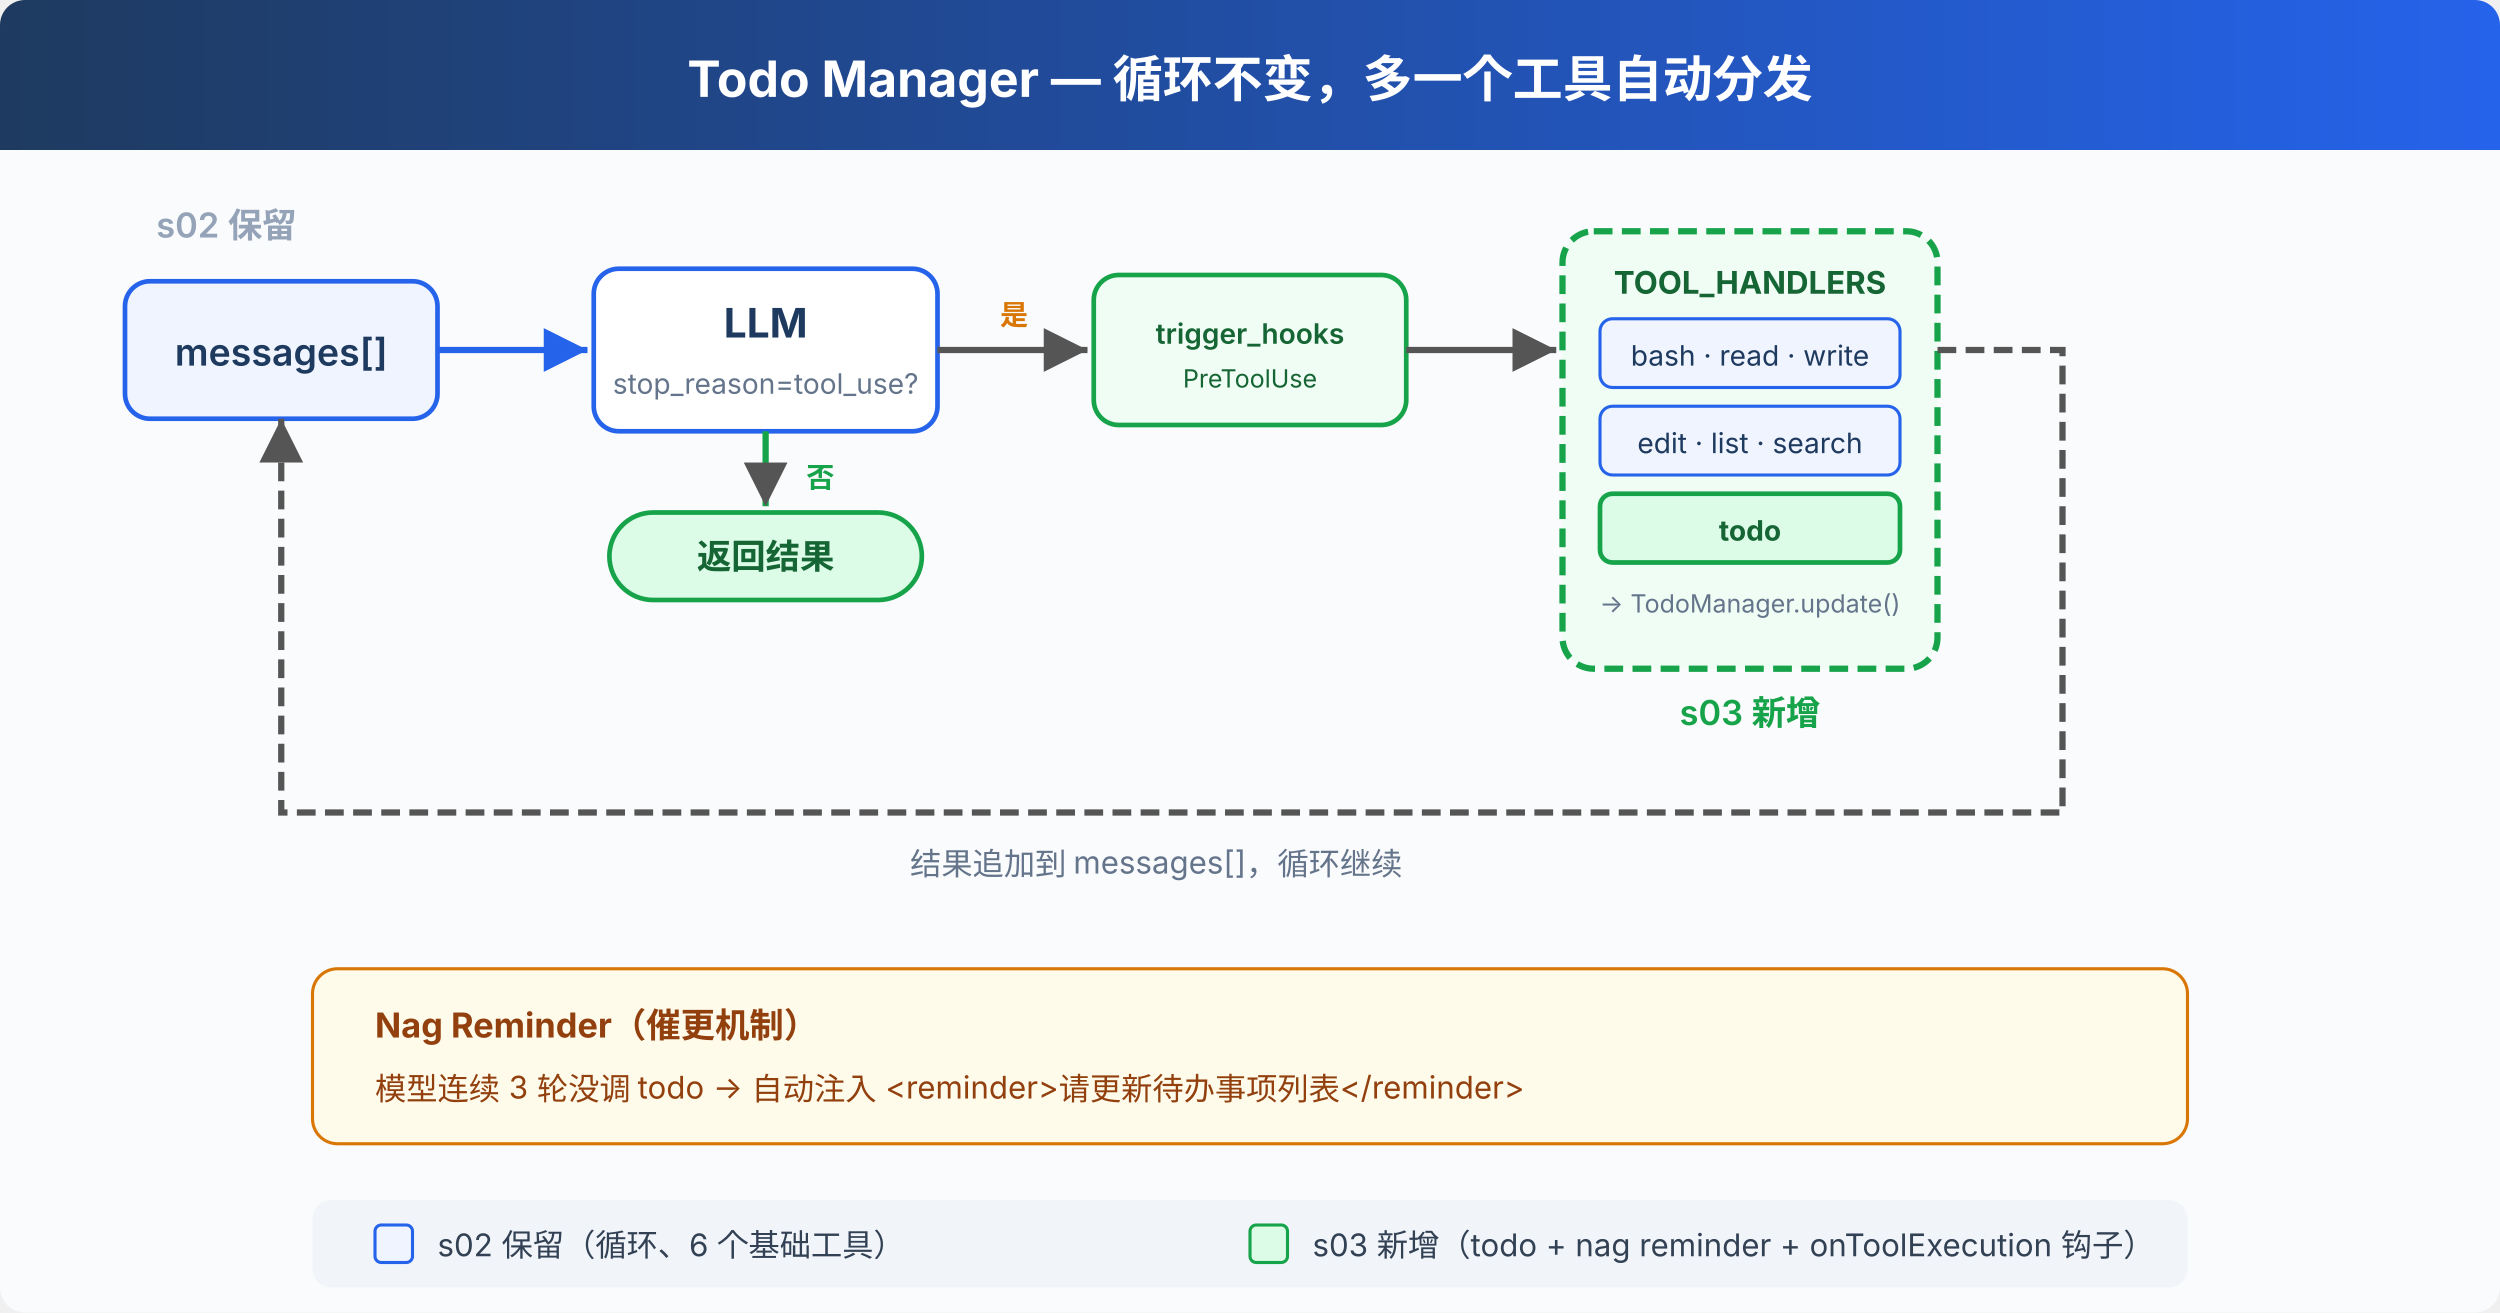
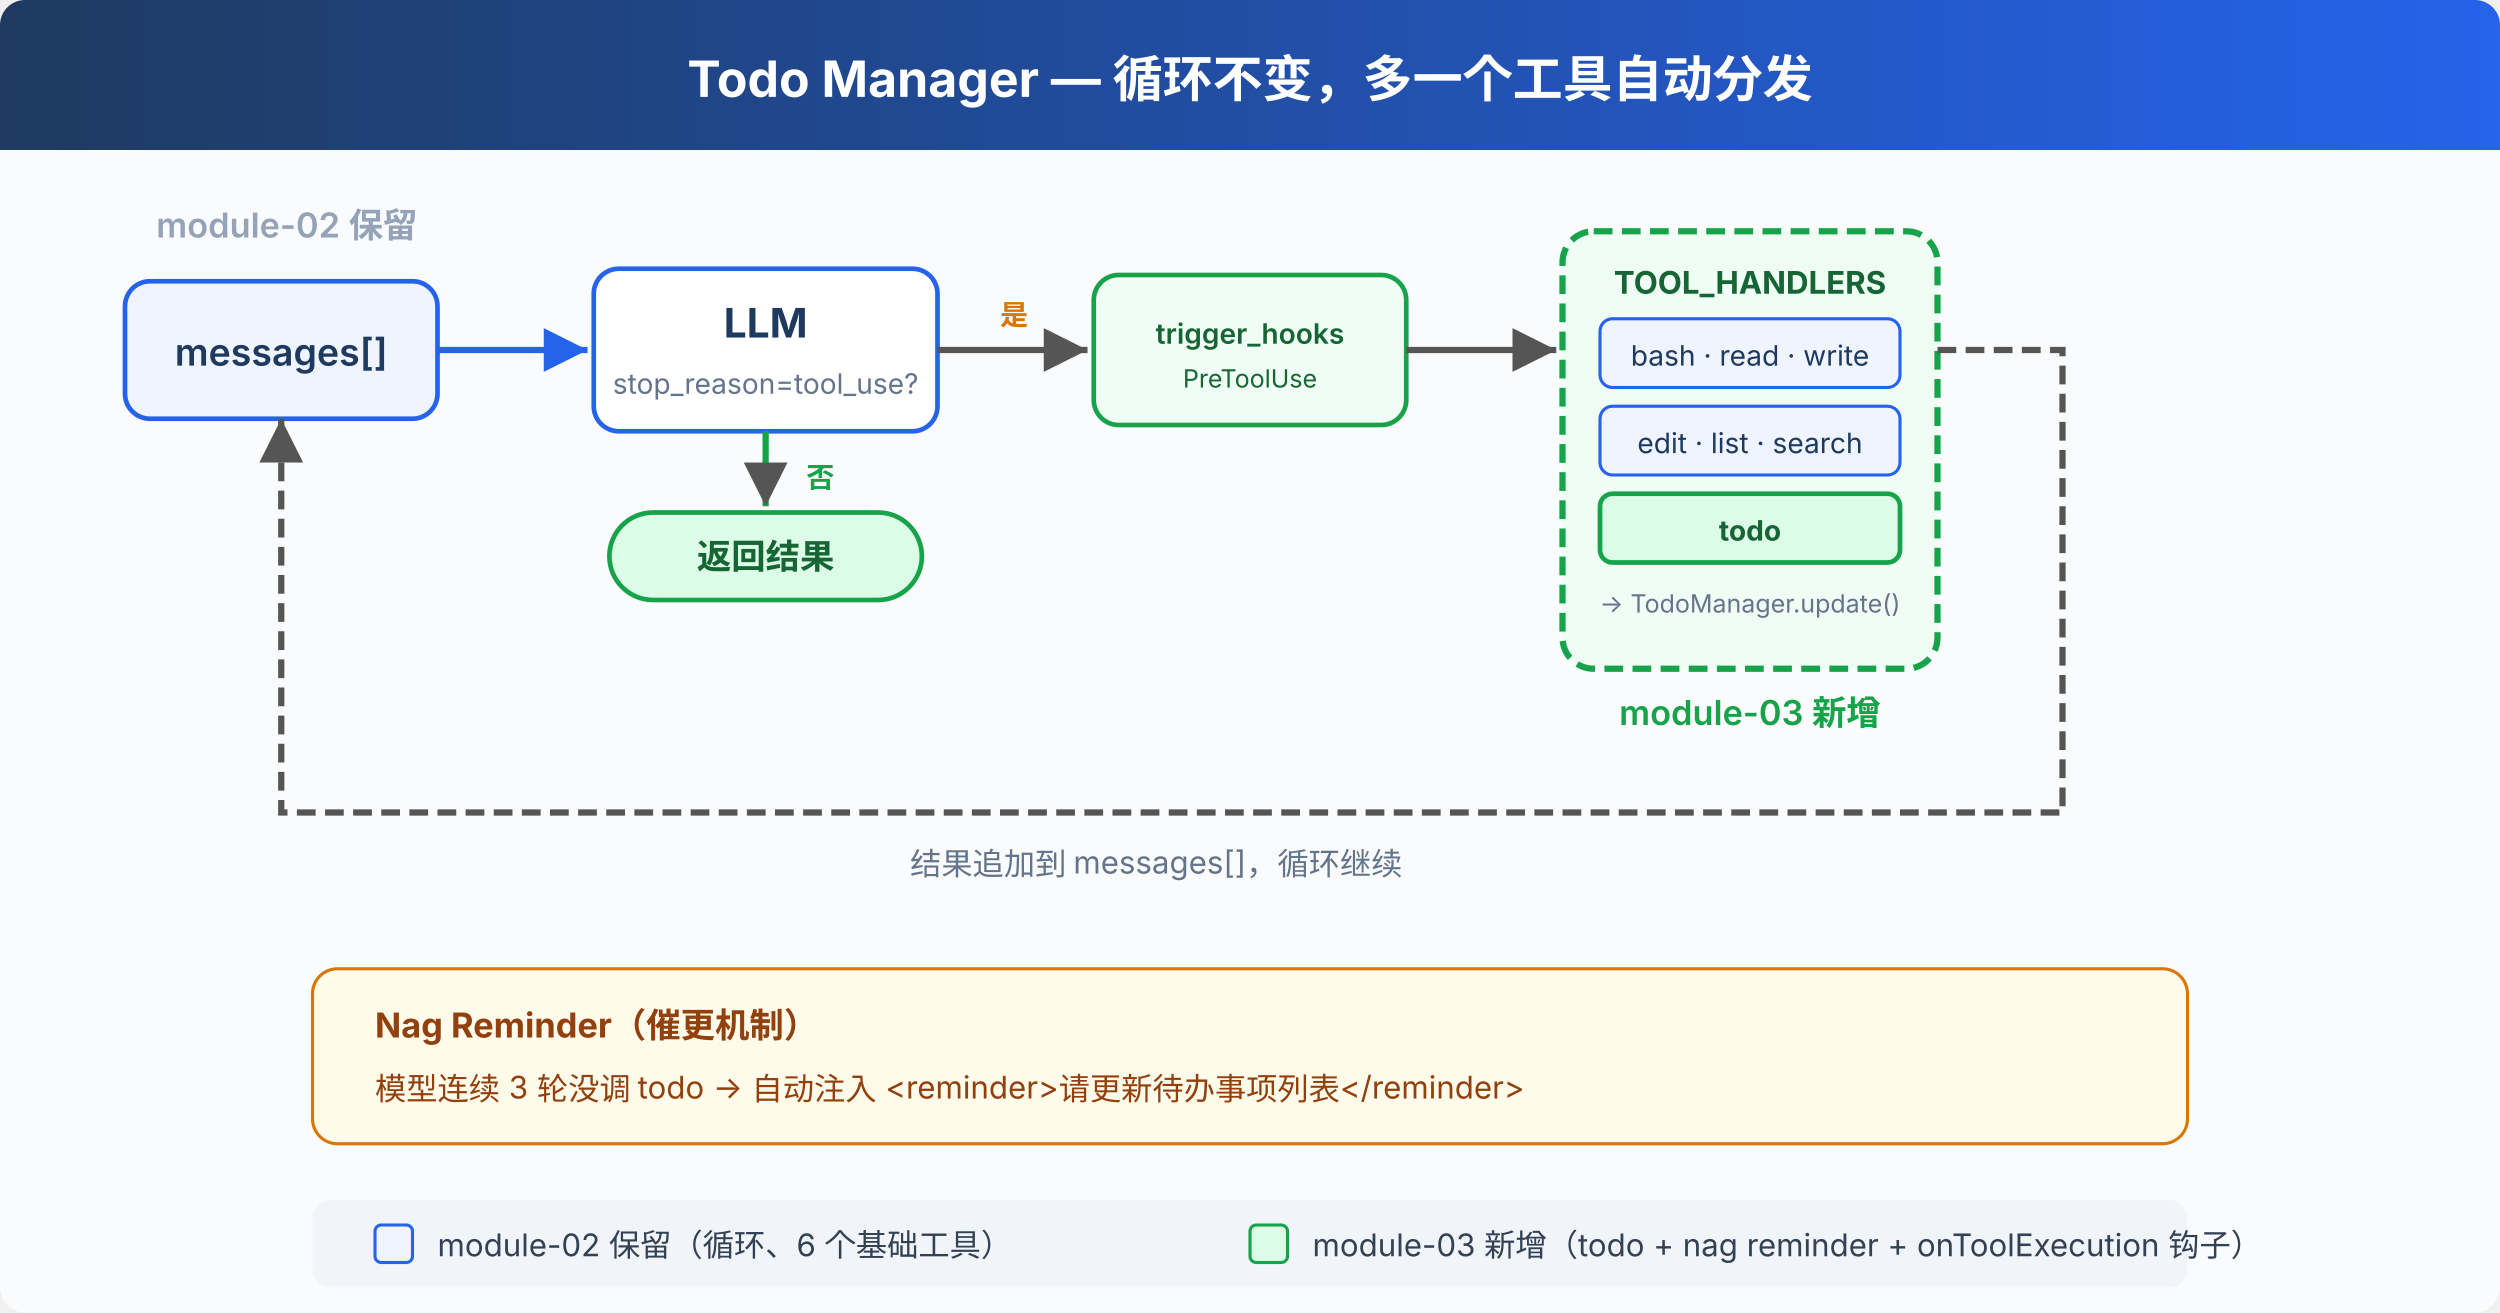
<svg xmlns="http://www.w3.org/2000/svg" viewBox="0 0 800 420" font-family="system-ui, -apple-system, sans-serif">
  <defs>
    <marker id="arrow" viewBox="0 0 10 10" refX="10" refY="5" markerWidth="7" markerHeight="7" orient="auto-start-reverse">
      <path d="M 0 0 L 10 5 L 0 10 z" fill="#555" />
    </marker>
    <marker id="arrow-blue" viewBox="0 0 10 10" refX="10" refY="5" markerWidth="7" markerHeight="7" orient="auto-start-reverse">
      <path d="M 0 0 L 10 5 L 0 10 z" fill="#2563eb" />
    </marker>
    <marker id="arrow-green" viewBox="0 0 10 10" refX="10" refY="5" markerWidth="7" markerHeight="7" orient="auto-start-reverse">
      <path d="M 0 0 L 10 5 L 0 10 z" fill="#16a34a" />
    </marker>
    <linearGradient id="header" x1="0" y1="0" x2="1" y2="0">
      <stop offset="0%" stop-color="#1e3a5f" />
      <stop offset="100%" stop-color="#2563eb" />
    </linearGradient>
  </defs>
  <rect width="800" height="420" fill="#fafbfc" rx="8" />
  <rect x="0" y="0" width="800" height="48" fill="url(#header)" rx="8" />
  <rect x="0" y="40" width="800" height="8" fill="url(#header)" />
  <text x="400" y="31" fill="#fff" font-size="16" font-weight="700" text-anchor="middle">Todo Manager — 循环不变，多一个工具自动分发</text>
-   <text x="50" y="76" fill="#94a3b8" font-size="11" font-weight="600">s02 保留</text>
+   <text x="50" y="76" fill="#94a3b8" font-size="11" font-weight="600">module-02 保留</text>
  <rect x="40" y="90" width="100" height="44" rx="8" fill="#f0f4ff" stroke="#2563eb" stroke-width="1.5" />
  <text x="90" y="117" fill="#1e3a5f" font-size="12" font-weight="600" text-anchor="middle">messages[]</text>
  <line x1="140" y1="112" x2="188" y2="112" stroke="#2563eb" stroke-width="2" marker-end="url(#arrow-blue)" />
  <rect x="190" y="86" width="110" height="52" rx="8" fill="#fff" stroke="#2563eb" stroke-width="1.5" />
  <text x="245" y="108" fill="#1e3a5f" font-size="13" font-weight="700" text-anchor="middle">LLM</text>
  <text x="245" y="126" fill="#64748b" font-size="9" text-anchor="middle">stop_reason=tool_use?</text>
  <line x1="245" y1="138" x2="245" y2="162" stroke="#16a34a" stroke-width="2" marker-end="url(#arrow)" />
  <text x="258" y="156" fill="#16a34a" font-size="9" font-weight="600">否</text>
  <rect x="195" y="164" width="100" height="28" rx="14" fill="#dcfce7" stroke="#16a34a" stroke-width="1.5" />
  <text x="245" y="182" fill="#166534" font-size="11" font-weight="600" text-anchor="middle">返回结果</text>
  <line x1="300" y1="112" x2="348" y2="112" stroke="#555" stroke-width="2" marker-end="url(#arrow)" />
  <text x="320" y="104" fill="#d97706" font-size="9" font-weight="600">是</text>
  <rect x="350" y="88" width="100" height="48" rx="8" fill="#f0fdf4" stroke="#16a34a" stroke-width="1.5" />
  <text x="400" y="110" fill="#166534" font-size="9" font-weight="600" text-anchor="middle">trigger_hooks</text>
  <text x="400" y="124" fill="#166534" font-size="8" text-anchor="middle">PreToolUse</text>
  <line x1="450" y1="112" x2="498" y2="112" stroke="#555" stroke-width="2" marker-end="url(#arrow)" />
  <rect x="500" y="74" width="120" height="140" rx="10" fill="#f0fdf4" stroke="#16a34a" stroke-width="2" stroke-dasharray="6,3" />
  <text x="560" y="94" fill="#166534" font-size="10" font-weight="700" text-anchor="middle">TOOL_HANDLERS</text>
  <rect x="512" y="102" width="96" height="22" rx="4" fill="#f0f4ff" stroke="#2563eb" stroke-width="1" />
  <text x="560" y="117" fill="#1e3a5f" font-size="9" text-anchor="middle">bash · read · write</text>
  <rect x="512" y="130" width="96" height="22" rx="4" fill="#f0f4ff" stroke="#2563eb" stroke-width="1" />
  <text x="560" y="145" fill="#1e3a5f" font-size="9" text-anchor="middle">edit · list · search</text>
  <rect x="512" y="158" width="96" height="22" rx="4" fill="#dcfce7" stroke="#16a34a" stroke-width="1.5" />
  <text x="560" y="173" fill="#166534" font-size="9" font-weight="700" text-anchor="middle">todo</text>
-   <text x="560" y="232" fill="#16a34a" font-size="11" font-weight="600" text-anchor="middle">s03 新增</text>
+   <text x="560" y="232" fill="#16a34a" font-size="11" font-weight="600" text-anchor="middle">module-03 新增</text>
  <text x="560" y="196" fill="#64748b" font-size="8" text-anchor="middle">→ TodoManager.update()</text>
  <path d="M 620 112 L 660 112 L 660 260 L 90 260 L 90 134" fill="none" stroke="#555" stroke-width="2" marker-end="url(#arrow)" stroke-dasharray="6,3" />
  <text x="370" y="280" fill="#64748b" font-size="10" text-anchor="middle">结果追加到 messages[]，循环继续</text>
  <rect x="100" y="310" width="600" height="56" rx="8" fill="#fffbeb" stroke="#d97706" stroke-width="1" />
  <text x="120" y="332" fill="#92400e" font-size="11" font-weight="700">Nag Reminder（催更机制）</text>
  <text x="120" y="352" fill="#92400e" font-size="10">模型连续 3 轮没调 todo → 自动注入 &lt;reminder&gt;请更新待办事项列表&lt;/reminder&gt;</text>
  <rect x="100" y="384" width="600" height="28" rx="6" fill="#f1f5f9" />
  <rect x="120" y="392" width="12" height="12" rx="2" fill="#f0f4ff" stroke="#2563eb" stroke-width="1" />
-   <text x="140" y="402" fill="#334155" font-size="10">s02 保留（循环、6 个基础工具）</text>
+   <text x="140" y="402" fill="#334155" font-size="10">module-02 保留（循环、6 个基础工具）</text>
  <rect x="400" y="392" width="12" height="12" rx="2" fill="#dcfce7" stroke="#16a34a" stroke-width="1" />
-   <text x="420" y="402" fill="#334155" font-size="10">s03 新增（todo + nag reminder + onToolExecution 钩子）</text>
+   <text x="420" y="402" fill="#334155" font-size="10">module-03 新增（todo + nag reminder + onToolExecution 钩子）</text>
</svg>
